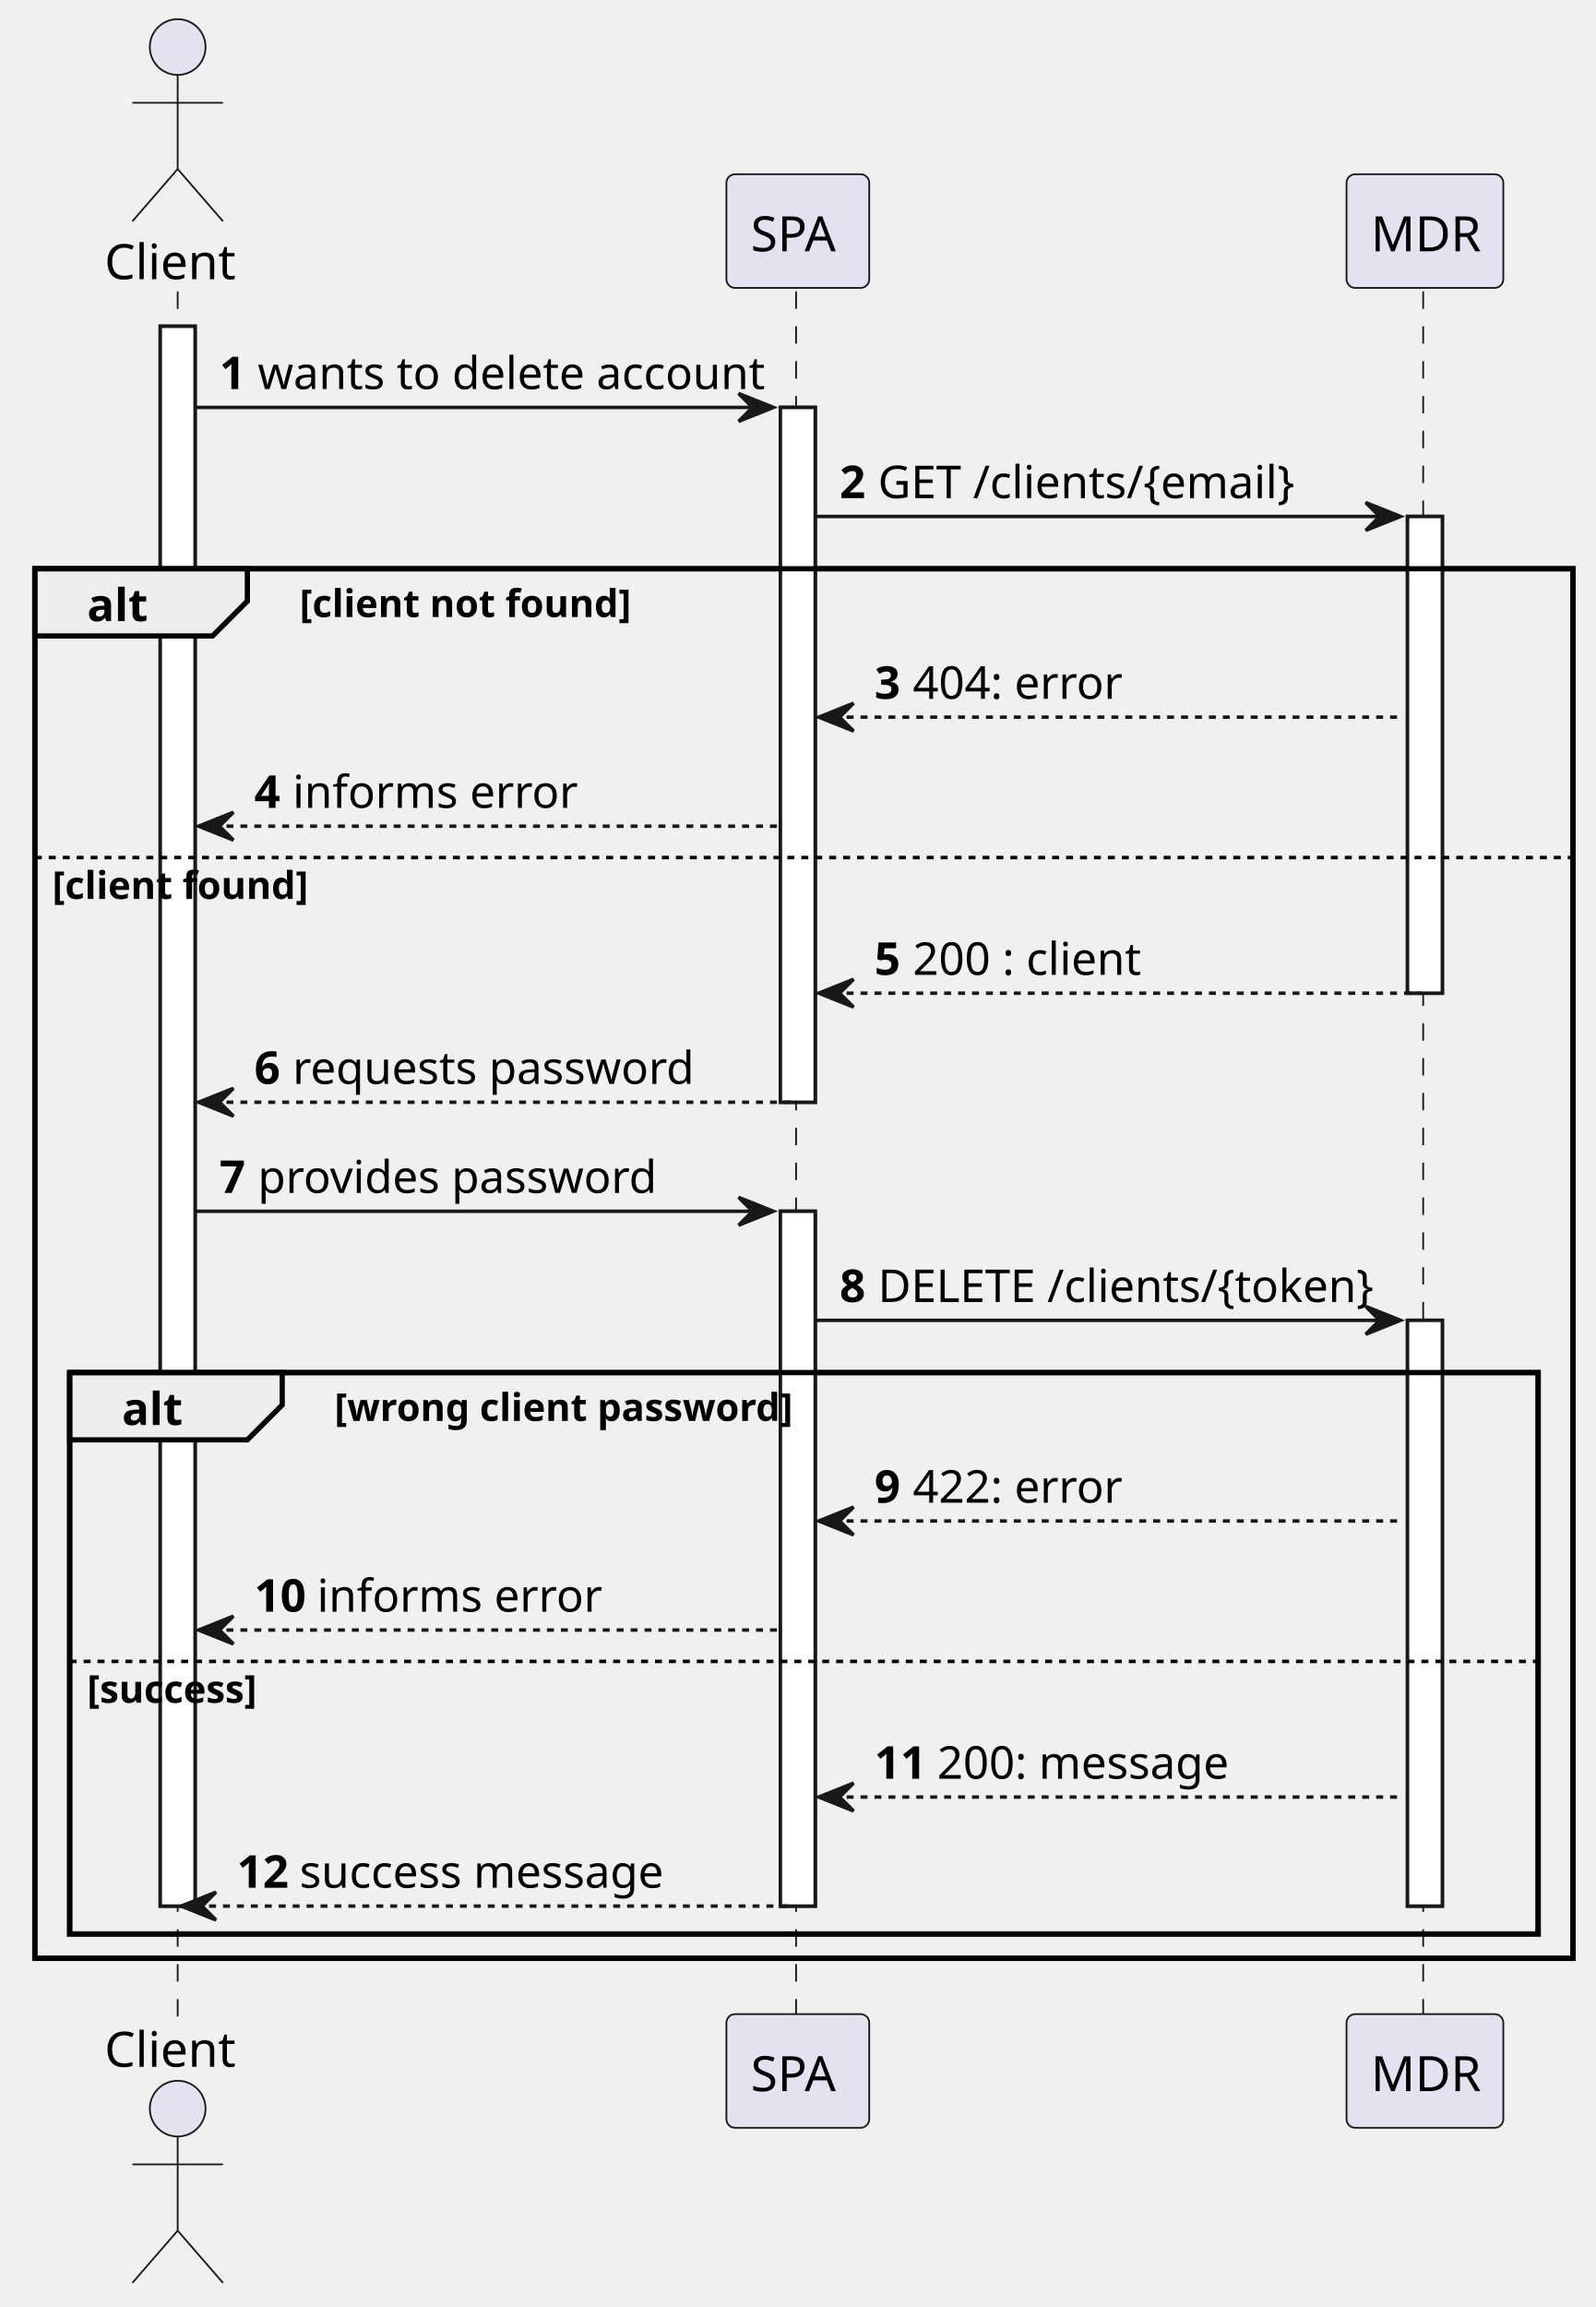
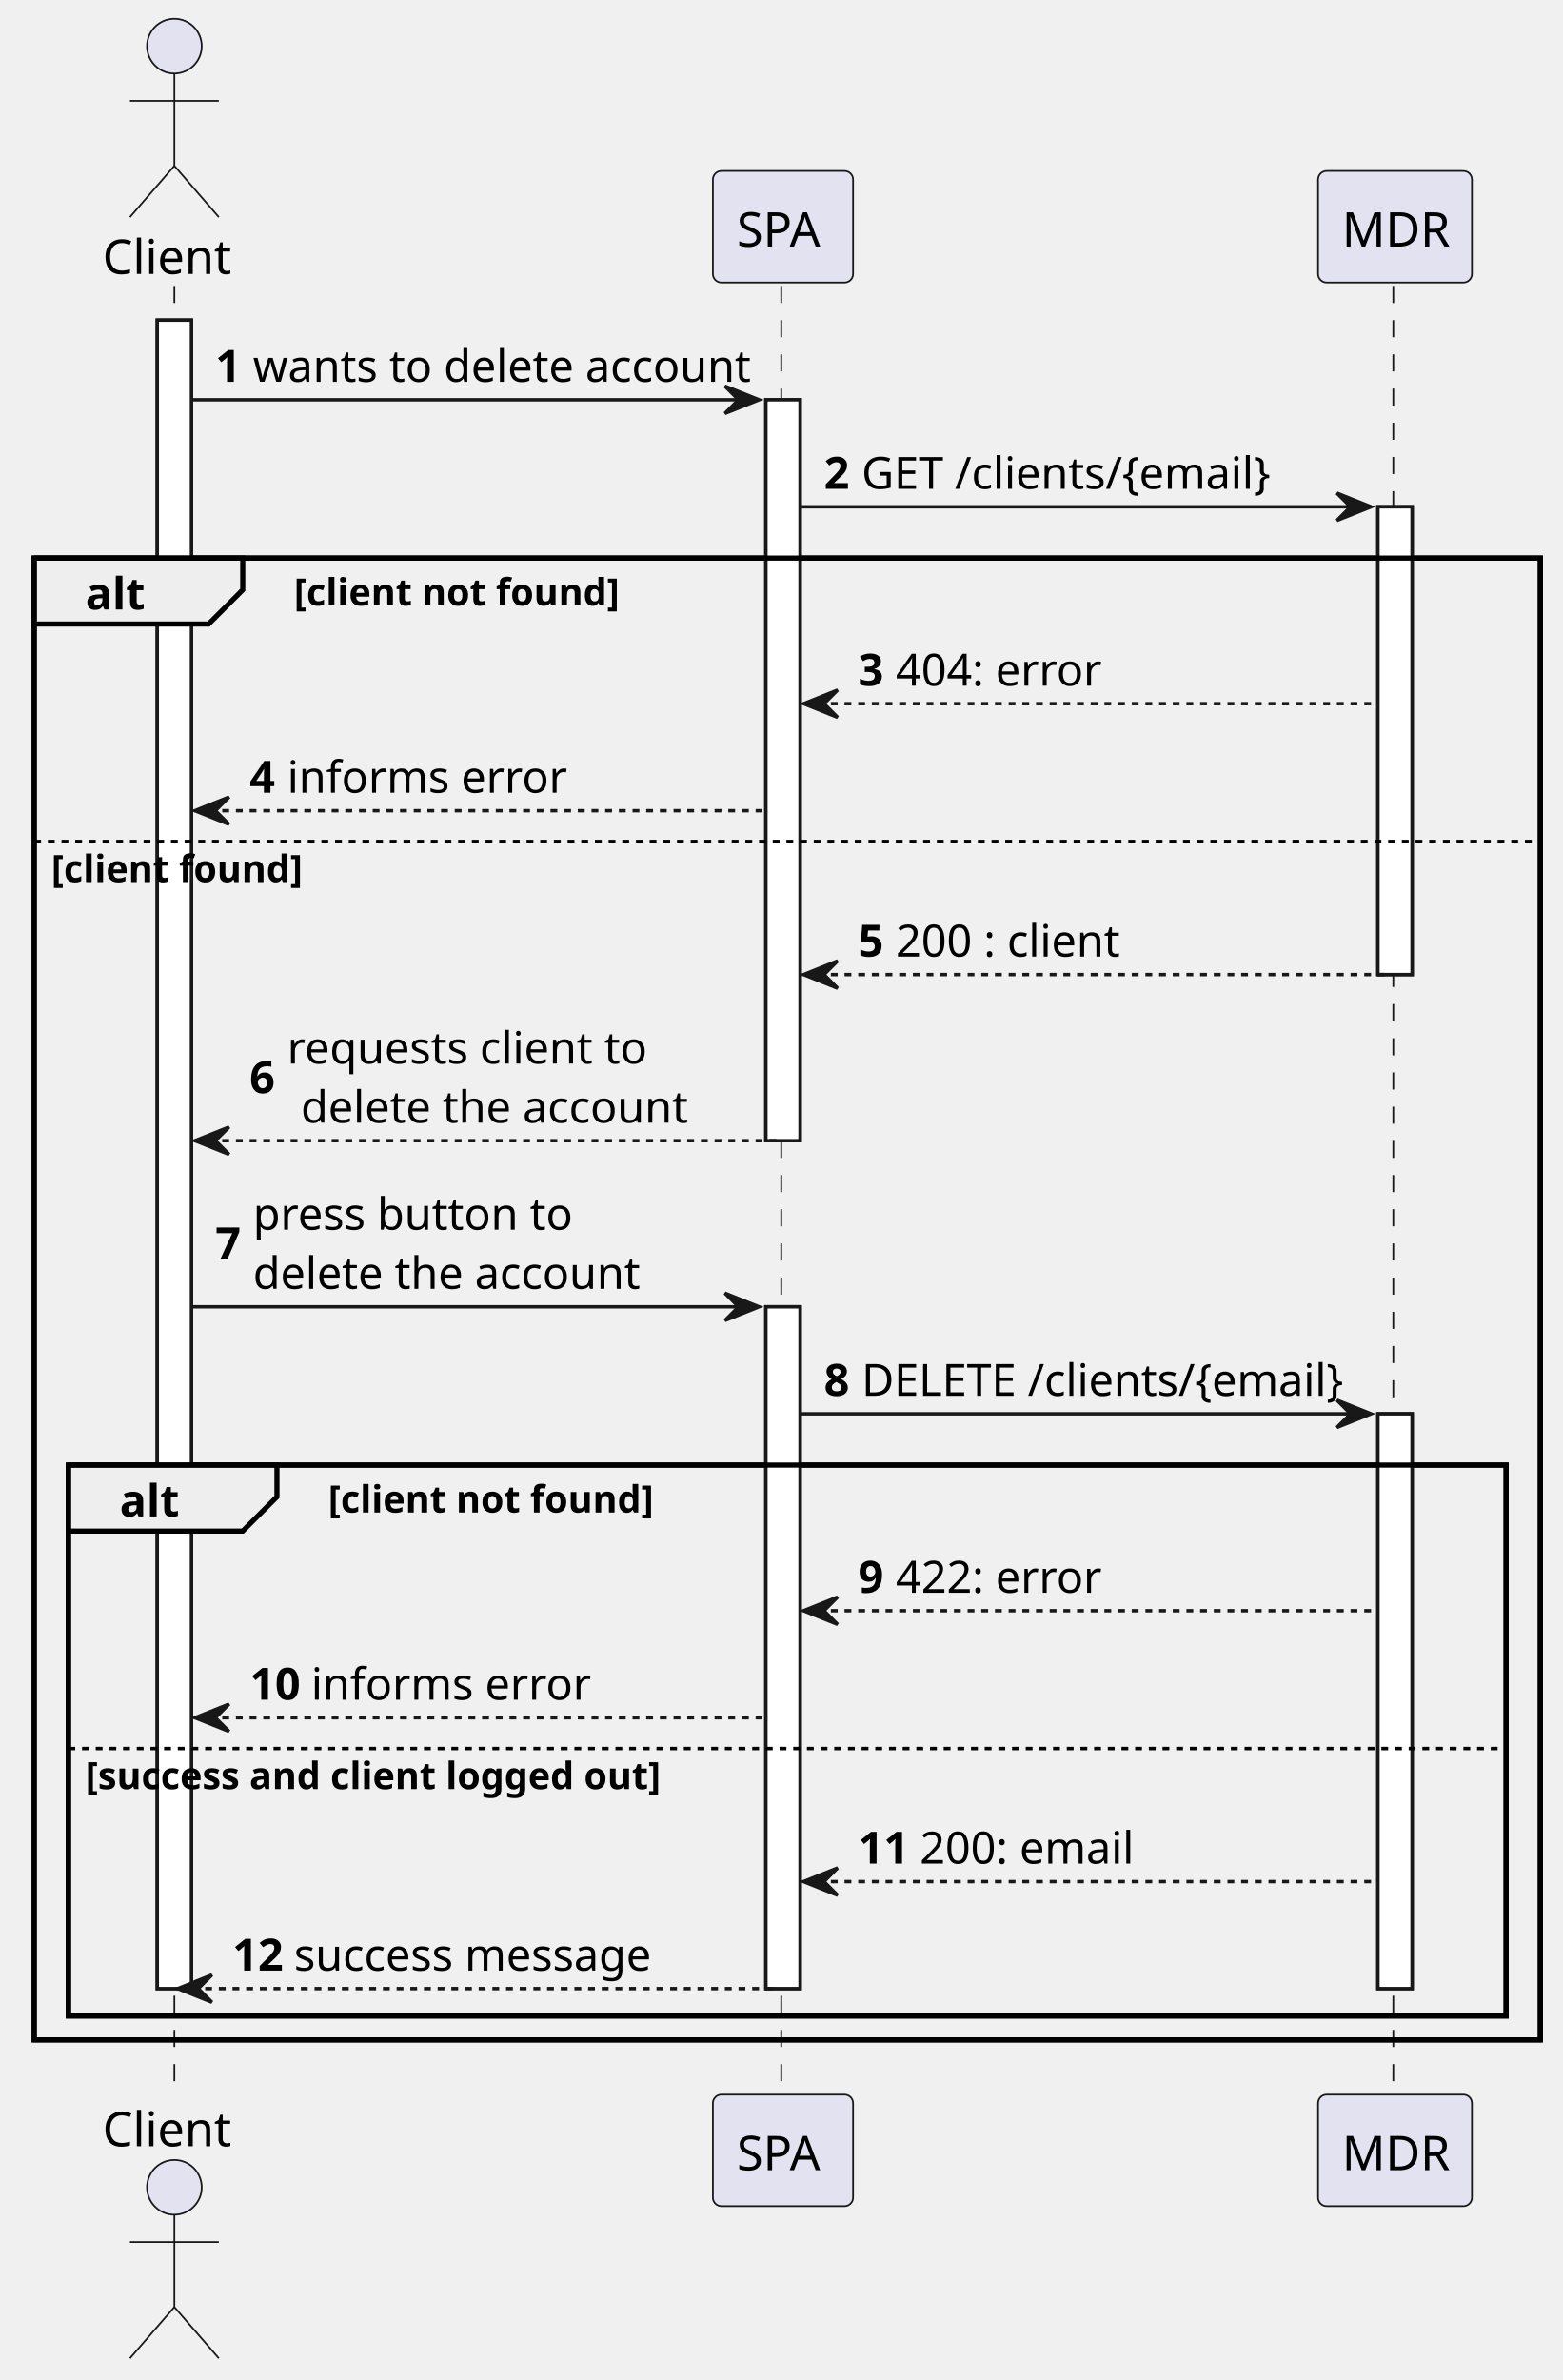
- <svg xmlns="http://www.w3.org/2000/svg" contentStyleType="text/css" height="662px" preserveAspectRatio="none" style="width:458px;height:662px;background:#FFFFFF;" version="1.1" viewBox="0 0 458 662" width="458px" zoomAndPan="magnify">
+ <svg xmlns="http://www.w3.org/2000/svg" contentStyleType="text/css" height="696px" preserveAspectRatio="none" style="width:457px;height:696px;background:#FFFFFF;" version="1.1" viewBox="0 0 457 696" width="457px" zoomAndPan="magnify">
  <defs />
  <g>
-     <rect fill="#FFFFFF" height="453.336" style="stroke:#181818;stroke-width:1.0;" width="10" x="46" y="93.621" />
-     <rect fill="#FFFFFF" height="199.377" style="stroke:#181818;stroke-width:1.0;" width="10" x="224" y="116.912" />
-     <rect fill="#FFFFFF" height="199.377" style="stroke:#181818;stroke-width:1.0;" width="10" x="224" y="347.58" />
-     <rect fill="#FFFFFF" height="136.795" style="stroke:#181818;stroke-width:1.0;" width="10" x="404" y="148.203" />
-     <rect fill="#FFFFFF" height="168.086" style="stroke:#181818;stroke-width:1.0;" width="10" x="404" y="378.871" />
-     <rect fill="none" height="398.754" style="stroke:#000000;stroke-width:1.5;" width="441.5" x="10" y="163.203" />
-     <rect fill="none" height="161.086" style="stroke:#000000;stroke-width:1.5;" width="421.5" x="20" y="393.871" />
-     <line style="stroke:#181818;stroke-width:0.5;stroke-dasharray:5.0,5.0;" x1="51" x2="51" y1="83.621" y2="578.957" />
-     <line style="stroke:#181818;stroke-width:0.5;stroke-dasharray:5.0,5.0;" x1="228.5" x2="228.5" y1="83.621" y2="578.957" />
-     <line style="stroke:#181818;stroke-width:0.5;stroke-dasharray:5.0,5.0;" x1="408.5" x2="408.5" y1="83.621" y2="578.957" />
+     <rect fill="#FFFFFF" height="487.918" style="stroke:#181818;stroke-width:1.0;" width="10" x="46" y="93.621" />
+     <rect fill="#FFFFFF" height="216.668" style="stroke:#181818;stroke-width:1.0;" width="10" x="224" y="116.912" />
+     <rect fill="#FFFFFF" height="199.377" style="stroke:#181818;stroke-width:1.0;" width="10" x="224" y="382.162" />
+     <rect fill="#FFFFFF" height="136.795" style="stroke:#181818;stroke-width:1.0;" width="10" x="403" y="148.203" />
+     <rect fill="#FFFFFF" height="168.086" style="stroke:#181818;stroke-width:1.0;" width="10" x="403" y="413.453" />
+     <rect fill="none" height="433.336" style="stroke:#000000;stroke-width:1.5;" width="440.5" x="10" y="163.203" />
+     <rect fill="none" height="161.086" style="stroke:#000000;stroke-width:1.5;" width="420.5" x="20" y="428.453" />
+     <line style="stroke:#181818;stroke-width:0.5;stroke-dasharray:5.0,5.0;" x1="51" x2="51" y1="83.621" y2="613.539" />
+     <line style="stroke:#181818;stroke-width:0.5;stroke-dasharray:5.0,5.0;" x1="228.5" x2="228.5" y1="83.621" y2="613.539" />
+     <line style="stroke:#181818;stroke-width:0.5;stroke-dasharray:5.0,5.0;" x1="407.5" x2="407.5" y1="83.621" y2="613.539" />
    <text fill="#000000" font-family="sans-serif" font-size="14" lengthAdjust="spacing" textLength="36" x="30" y="80.107">Client</text>
    <ellipse cx="51" cy="13.5" fill="#E2E2F0" rx="8" ry="8" style="stroke:#181818;stroke-width:0.5;" />
    <path d="M51,21.5 L51,48.5 M38,29.5 L64,29.5 M51,48.5 L38,63.5 M51,48.5 L64,63.5 " fill="none" style="stroke:#181818;stroke-width:0.5;" />
-     <text fill="#000000" font-family="sans-serif" font-size="14" lengthAdjust="spacing" textLength="36" x="30" y="593.064">Client</text>
-     <ellipse cx="51" cy="605.078" fill="#E2E2F0" rx="8" ry="8" style="stroke:#181818;stroke-width:0.5;" />
-     <path d="M51,613.078 L51,640.078 M38,621.078 L64,621.078 M51,640.078 L38,655.078 M51,640.078 L64,655.078 " fill="none" style="stroke:#181818;stroke-width:0.5;" />
+     <text fill="#000000" font-family="sans-serif" font-size="14" lengthAdjust="spacing" textLength="36" x="30" y="627.646">Client</text>
+     <ellipse cx="51" cy="639.66" fill="#E2E2F0" rx="8" ry="8" style="stroke:#181818;stroke-width:0.5;" />
+     <path d="M51,647.66 L51,674.66 M38,655.66 L64,655.66 M51,674.66 L38,689.66 M51,674.66 L64,689.66 " fill="none" style="stroke:#181818;stroke-width:0.5;" />
    <rect fill="#E2E2F0" height="32.621" rx="2.5" ry="2.5" style="stroke:#181818;stroke-width:0.5;" width="41" x="208.5" y="50" />
    <text fill="#000000" font-family="sans-serif" font-size="14" lengthAdjust="spacing" textLength="27" x="215.5" y="72.107">SPA</text>
-     <rect fill="#E2E2F0" height="32.621" rx="2.5" ry="2.5" style="stroke:#181818;stroke-width:0.5;" width="41" x="208.5" y="577.957" />
-     <text fill="#000000" font-family="sans-serif" font-size="14" lengthAdjust="spacing" textLength="27" x="215.5" y="600.064">SPA</text>
-     <rect fill="#E2E2F0" height="32.621" rx="2.5" ry="2.5" style="stroke:#181818;stroke-width:0.5;" width="45" x="386.5" y="50" />
-     <text fill="#000000" font-family="sans-serif" font-size="14" lengthAdjust="spacing" textLength="31" x="393.5" y="72.107">MDR</text>
-     <rect fill="#E2E2F0" height="32.621" rx="2.5" ry="2.5" style="stroke:#181818;stroke-width:0.5;" width="45" x="386.5" y="577.957" />
-     <text fill="#000000" font-family="sans-serif" font-size="14" lengthAdjust="spacing" textLength="31" x="393.5" y="600.064">MDR</text>
-     <rect fill="#FFFFFF" height="453.336" style="stroke:#181818;stroke-width:1.0;" width="10" x="46" y="93.621" />
-     <rect fill="#FFFFFF" height="199.377" style="stroke:#181818;stroke-width:1.0;" width="10" x="224" y="116.912" />
-     <rect fill="#FFFFFF" height="199.377" style="stroke:#181818;stroke-width:1.0;" width="10" x="224" y="347.58" />
-     <rect fill="#FFFFFF" height="136.795" style="stroke:#181818;stroke-width:1.0;" width="10" x="404" y="148.203" />
-     <rect fill="#FFFFFF" height="168.086" style="stroke:#181818;stroke-width:1.0;" width="10" x="404" y="378.871" />
+     <rect fill="#E2E2F0" height="32.621" rx="2.5" ry="2.5" style="stroke:#181818;stroke-width:0.5;" width="41" x="208.5" y="612.539" />
+     <text fill="#000000" font-family="sans-serif" font-size="14" lengthAdjust="spacing" textLength="27" x="215.5" y="634.646">SPA</text>
+     <rect fill="#E2E2F0" height="32.621" rx="2.5" ry="2.5" style="stroke:#181818;stroke-width:0.5;" width="45" x="385.5" y="50" />
+     <text fill="#000000" font-family="sans-serif" font-size="14" lengthAdjust="spacing" textLength="31" x="392.5" y="72.107">MDR</text>
+     <rect fill="#E2E2F0" height="32.621" rx="2.5" ry="2.5" style="stroke:#181818;stroke-width:0.5;" width="45" x="385.5" y="612.539" />
+     <text fill="#000000" font-family="sans-serif" font-size="14" lengthAdjust="spacing" textLength="31" x="392.5" y="634.646">MDR</text>
+     <rect fill="#FFFFFF" height="487.918" style="stroke:#181818;stroke-width:1.0;" width="10" x="46" y="93.621" />
+     <rect fill="#FFFFFF" height="216.668" style="stroke:#181818;stroke-width:1.0;" width="10" x="224" y="116.912" />
+     <rect fill="#FFFFFF" height="199.377" style="stroke:#181818;stroke-width:1.0;" width="10" x="224" y="382.162" />
+     <rect fill="#FFFFFF" height="136.795" style="stroke:#181818;stroke-width:1.0;" width="10" x="403" y="148.203" />
+     <rect fill="#FFFFFF" height="168.086" style="stroke:#181818;stroke-width:1.0;" width="10" x="403" y="413.453" />
    <polygon fill="#181818" points="212,112.912,222,116.912,212,120.912,216,116.912" style="stroke:#181818;stroke-width:1.0;" />
    <line style="stroke:#181818;stroke-width:1.0;" x1="56" x2="218" y1="116.912" y2="116.912" />
    <text fill="#000000" font-family="sans-serif" font-size="13" font-weight="bold" lengthAdjust="spacing" textLength="7" x="63" y="111.649">1</text>
    <text fill="#000000" font-family="sans-serif" font-size="13" lengthAdjust="spacing" textLength="138" x="74" y="111.649">wants to delete account</text>
-     <polygon fill="#181818" points="392,144.203,402,148.203,392,152.203,396,148.203" style="stroke:#181818;stroke-width:1.0;" />
-     <line style="stroke:#181818;stroke-width:1.0;" x1="234" x2="398" y1="148.203" y2="148.203" />
+     <polygon fill="#181818" points="391,144.203,401,148.203,391,152.203,395,148.203" style="stroke:#181818;stroke-width:1.0;" />
+     <line style="stroke:#181818;stroke-width:1.0;" x1="234" x2="397" y1="148.203" y2="148.203" />
    <text fill="#000000" font-family="sans-serif" font-size="13" font-weight="bold" lengthAdjust="spacing" textLength="7" x="241" y="142.94">2</text>
    <text fill="#000000" font-family="sans-serif" font-size="13" lengthAdjust="spacing" textLength="115" x="252" y="142.94">GET /clients/{email}</text>
    <path d="M10,163.203 L71,163.203 L71,172.494 L61,182.494 L10,182.494 L10,163.203 " fill="#EEEEEE" style="stroke:#000000;stroke-width:1.5;" />
-     <rect fill="none" height="398.754" style="stroke:#000000;stroke-width:1.5;" width="441.5" x="10" y="163.203" />
+     <rect fill="none" height="433.336" style="stroke:#000000;stroke-width:1.5;" width="440.5" x="10" y="163.203" />
    <text fill="#000000" font-family="sans-serif" font-size="13" font-weight="bold" lengthAdjust="spacing" textLength="16" x="25" y="178.231">alt</text>
    <text fill="#000000" font-family="sans-serif" font-size="11" font-weight="bold" lengthAdjust="spacing" textLength="94" x="86" y="177.073">[client not found]</text>
    <polygon fill="#181818" points="245,201.785,235,205.785,245,209.785,241,205.785" style="stroke:#181818;stroke-width:1.0;" />
-     <line style="stroke:#181818;stroke-width:1.0;stroke-dasharray:2.0,2.0;" x1="239" x2="403" y1="205.785" y2="205.785" />
+     <line style="stroke:#181818;stroke-width:1.0;stroke-dasharray:2.0,2.0;" x1="239" x2="402" y1="205.785" y2="205.785" />
    <text fill="#000000" font-family="sans-serif" font-size="13" font-weight="bold" lengthAdjust="spacing" textLength="7" x="251" y="200.523">3</text>
    <text fill="#000000" font-family="sans-serif" font-size="13" lengthAdjust="spacing" textLength="55" x="262" y="200.523">404: error</text>
    <polygon fill="#181818" points="67,233.076,57,237.076,67,241.076,63,237.076" style="stroke:#181818;stroke-width:1.0;" />
    <line style="stroke:#181818;stroke-width:1.0;stroke-dasharray:2.0,2.0;" x1="61" x2="223" y1="237.076" y2="237.076" />
    <text fill="#000000" font-family="sans-serif" font-size="13" font-weight="bold" lengthAdjust="spacing" textLength="7" x="73" y="231.814">4</text>
    <text fill="#000000" font-family="sans-serif" font-size="13" lengthAdjust="spacing" textLength="72" x="84" y="231.814">informs error</text>
-     <line style="stroke:#000000;stroke-width:1.0;stroke-dasharray:2.0,2.0;" x1="10" x2="451.5" y1="246.076" y2="246.076" />
+     <line style="stroke:#000000;stroke-width:1.0;stroke-dasharray:2.0,2.0;" x1="10" x2="450.5" y1="246.076" y2="246.076" />
    <text fill="#000000" font-family="sans-serif" font-size="11" font-weight="bold" lengthAdjust="spacing" textLength="73" x="15" y="257.946">[client found]</text>
    <polygon fill="#181818" points="245,280.998,235,284.998,245,288.998,241,284.998" style="stroke:#181818;stroke-width:1.0;" />
-     <line style="stroke:#181818;stroke-width:1.0;stroke-dasharray:2.0,2.0;" x1="239" x2="408" y1="284.998" y2="284.998" />
+     <line style="stroke:#181818;stroke-width:1.0;stroke-dasharray:2.0,2.0;" x1="239" x2="407" y1="284.998" y2="284.998" />
    <text fill="#000000" font-family="sans-serif" font-size="13" font-weight="bold" lengthAdjust="spacing" textLength="7" x="251" y="279.735">5</text>
    <text fill="#000000" font-family="sans-serif" font-size="13" lengthAdjust="spacing" textLength="64" x="262" y="279.735">200 : client</text>
-     <polygon fill="#181818" points="67,312.289,57,316.289,67,320.289,63,316.289" style="stroke:#181818;stroke-width:1.0;" />
-     <line style="stroke:#181818;stroke-width:1.0;stroke-dasharray:2.0,2.0;" x1="61" x2="228" y1="316.289" y2="316.289" />
-     <text fill="#000000" font-family="sans-serif" font-size="13" font-weight="bold" lengthAdjust="spacing" textLength="7" x="73" y="311.026">6</text>
-     <text fill="#000000" font-family="sans-serif" font-size="13" lengthAdjust="spacing" textLength="109" x="84" y="311.026">requests password</text>
-     <polygon fill="#181818" points="212,343.58,222,347.58,212,351.58,216,347.58" style="stroke:#181818;stroke-width:1.0;" />
-     <line style="stroke:#181818;stroke-width:1.0;" x1="56" x2="218" y1="347.58" y2="347.58" />
-     <text fill="#000000" font-family="sans-serif" font-size="13" font-weight="bold" lengthAdjust="spacing" textLength="7" x="63" y="342.317">7</text>
-     <text fill="#000000" font-family="sans-serif" font-size="13" lengthAdjust="spacing" textLength="106" x="74" y="342.317">provides password</text>
-     <polygon fill="#181818" points="392,374.871,402,378.871,392,382.871,396,378.871" style="stroke:#181818;stroke-width:1.0;" />
-     <line style="stroke:#181818;stroke-width:1.0;" x1="234" x2="398" y1="378.871" y2="378.871" />
-     <text fill="#000000" font-family="sans-serif" font-size="13" font-weight="bold" lengthAdjust="spacing" textLength="7" x="241" y="373.608">8</text>
-     <text fill="#000000" font-family="sans-serif" font-size="13" lengthAdjust="spacing" textLength="140" x="252" y="373.608">DELETE /clients/{token}</text>
-     <path d="M20,393.871 L81,393.871 L81,403.162 L71,413.162 L20,413.162 L20,393.871 " fill="#EEEEEE" style="stroke:#000000;stroke-width:1.5;" />
-     <rect fill="none" height="161.086" style="stroke:#000000;stroke-width:1.5;" width="421.5" x="20" y="393.871" />
-     <text fill="#000000" font-family="sans-serif" font-size="13" font-weight="bold" lengthAdjust="spacing" textLength="16" x="35" y="408.899">alt</text>
-     <text fill="#000000" font-family="sans-serif" font-size="11" font-weight="bold" lengthAdjust="spacing" textLength="136" x="96" y="407.741">[wrong client password]</text>
-     <polygon fill="#181818" points="245,432.453,235,436.453,245,440.453,241,436.453" style="stroke:#181818;stroke-width:1.0;" />
-     <line style="stroke:#181818;stroke-width:1.0;stroke-dasharray:2.0,2.0;" x1="239" x2="403" y1="436.453" y2="436.453" />
-     <text fill="#000000" font-family="sans-serif" font-size="13" font-weight="bold" lengthAdjust="spacing" textLength="7" x="251" y="431.19">9</text>
-     <text fill="#000000" font-family="sans-serif" font-size="13" lengthAdjust="spacing" textLength="55" x="262" y="431.19">422: error</text>
-     <polygon fill="#181818" points="67,463.744,57,467.744,67,471.744,63,467.744" style="stroke:#181818;stroke-width:1.0;" />
-     <line style="stroke:#181818;stroke-width:1.0;stroke-dasharray:2.0,2.0;" x1="61" x2="223" y1="467.744" y2="467.744" />
-     <text fill="#000000" font-family="sans-serif" font-size="13" font-weight="bold" lengthAdjust="spacing" textLength="14" x="73" y="462.481">10</text>
-     <text fill="#000000" font-family="sans-serif" font-size="13" lengthAdjust="spacing" textLength="72" x="91" y="462.481">informs error</text>
-     <line style="stroke:#000000;stroke-width:1.0;stroke-dasharray:2.0,2.0;" x1="20" x2="441.5" y1="476.744" y2="476.744" />
-     <text fill="#000000" font-family="sans-serif" font-size="11" font-weight="bold" lengthAdjust="spacing" textLength="55" x="25" y="488.614">[success]</text>
-     <polygon fill="#181818" points="245,511.666,235,515.666,245,519.666,241,515.666" style="stroke:#181818;stroke-width:1.0;" />
-     <line style="stroke:#181818;stroke-width:1.0;stroke-dasharray:2.0,2.0;" x1="239" x2="403" y1="515.666" y2="515.666" />
-     <text fill="#000000" font-family="sans-serif" font-size="13" font-weight="bold" lengthAdjust="spacing" textLength="14" x="251" y="510.403">11</text>
-     <text fill="#000000" font-family="sans-serif" font-size="13" lengthAdjust="spacing" textLength="82" x="269" y="510.403">200: message</text>
-     <polygon fill="#181818" points="62,542.957,52,546.957,62,550.957,58,546.957" style="stroke:#181818;stroke-width:1.0;" />
-     <line style="stroke:#181818;stroke-width:1.0;stroke-dasharray:2.0,2.0;" x1="56" x2="228" y1="546.957" y2="546.957" />
-     <text fill="#000000" font-family="sans-serif" font-size="13" font-weight="bold" lengthAdjust="spacing" textLength="14" x="68" y="541.694">12</text>
-     <text fill="#000000" font-family="sans-serif" font-size="13" lengthAdjust="spacing" textLength="106" x="86" y="541.694">success message</text>
+     <polygon fill="#181818" points="67,329.58,57,333.58,67,337.58,63,333.58" style="stroke:#181818;stroke-width:1.0;" />
+     <line style="stroke:#181818;stroke-width:1.0;stroke-dasharray:2.0,2.0;" x1="61" x2="228" y1="333.58" y2="333.58" />
+     <text fill="#000000" font-family="sans-serif" font-size="13" font-weight="bold" lengthAdjust="spacing" textLength="7" x="73" y="319.672">6</text>
+     <text fill="#000000" font-family="sans-serif" font-size="13" lengthAdjust="spacing" textLength="100" x="84" y="311.026">requests client to</text>
+     <text fill="#000000" font-family="sans-serif" font-size="13" lengthAdjust="spacing" textLength="107" x="88" y="328.317">delete the account</text>
+     <polygon fill="#181818" points="212,378.162,222,382.162,212,386.162,216,382.162" style="stroke:#181818;stroke-width:1.0;" />
+     <line style="stroke:#181818;stroke-width:1.0;" x1="56" x2="218" y1="382.162" y2="382.162" />
+     <text fill="#000000" font-family="sans-serif" font-size="13" font-weight="bold" lengthAdjust="spacing" textLength="7" x="63" y="368.254">7</text>
+     <text fill="#000000" font-family="sans-serif" font-size="13" lengthAdjust="spacing" textLength="87" x="74" y="359.608">press button to</text>
+     <text fill="#000000" font-family="sans-serif" font-size="13" lengthAdjust="spacing" textLength="107" x="74" y="376.899">delete the account</text>
+     <polygon fill="#181818" points="391,409.453,401,413.453,391,417.453,395,413.453" style="stroke:#181818;stroke-width:1.0;" />
+     <line style="stroke:#181818;stroke-width:1.0;" x1="234" x2="397" y1="413.453" y2="413.453" />
+     <text fill="#000000" font-family="sans-serif" font-size="13" font-weight="bold" lengthAdjust="spacing" textLength="7" x="241" y="408.19">8</text>
+     <text fill="#000000" font-family="sans-serif" font-size="13" lengthAdjust="spacing" textLength="139" x="252" y="408.19">DELETE /clients/{email}</text>
+     <path d="M20,428.453 L81,428.453 L81,437.744 L71,447.744 L20,447.744 L20,428.453 " fill="#EEEEEE" style="stroke:#000000;stroke-width:1.5;" />
+     <rect fill="none" height="161.086" style="stroke:#000000;stroke-width:1.5;" width="420.5" x="20" y="428.453" />
+     <text fill="#000000" font-family="sans-serif" font-size="13" font-weight="bold" lengthAdjust="spacing" textLength="16" x="35" y="443.481">alt</text>
+     <text fill="#000000" font-family="sans-serif" font-size="11" font-weight="bold" lengthAdjust="spacing" textLength="94" x="96" y="442.323">[client not found]</text>
+     <polygon fill="#181818" points="245,467.035,235,471.035,245,475.035,241,471.035" style="stroke:#181818;stroke-width:1.0;" />
+     <line style="stroke:#181818;stroke-width:1.0;stroke-dasharray:2.0,2.0;" x1="239" x2="402" y1="471.035" y2="471.035" />
+     <text fill="#000000" font-family="sans-serif" font-size="13" font-weight="bold" lengthAdjust="spacing" textLength="7" x="251" y="465.772">9</text>
+     <text fill="#000000" font-family="sans-serif" font-size="13" lengthAdjust="spacing" textLength="55" x="262" y="465.772">422: error</text>
+     <polygon fill="#181818" points="67,498.326,57,502.326,67,506.326,63,502.326" style="stroke:#181818;stroke-width:1.0;" />
+     <line style="stroke:#181818;stroke-width:1.0;stroke-dasharray:2.0,2.0;" x1="61" x2="223" y1="502.326" y2="502.326" />
+     <text fill="#000000" font-family="sans-serif" font-size="13" font-weight="bold" lengthAdjust="spacing" textLength="14" x="73" y="497.063">10</text>
+     <text fill="#000000" font-family="sans-serif" font-size="13" lengthAdjust="spacing" textLength="72" x="91" y="497.063">informs error</text>
+     <line style="stroke:#000000;stroke-width:1.0;stroke-dasharray:2.0,2.0;" x1="20" x2="440.5" y1="511.326" y2="511.326" />
+     <text fill="#000000" font-family="sans-serif" font-size="11" font-weight="bold" lengthAdjust="spacing" textLength="173" x="25" y="523.196">[success and client logged out]</text>
+     <polygon fill="#181818" points="245,546.248,235,550.248,245,554.248,241,550.248" style="stroke:#181818;stroke-width:1.0;" />
+     <line style="stroke:#181818;stroke-width:1.0;stroke-dasharray:2.0,2.0;" x1="239" x2="402" y1="550.248" y2="550.248" />
+     <text fill="#000000" font-family="sans-serif" font-size="13" font-weight="bold" lengthAdjust="spacing" textLength="14" x="251" y="544.985">11</text>
+     <text fill="#000000" font-family="sans-serif" font-size="13" lengthAdjust="spacing" textLength="60" x="269" y="544.985">200: email</text>
+     <polygon fill="#181818" points="62,577.539,52,581.539,62,585.539,58,581.539" style="stroke:#181818;stroke-width:1.0;" />
+     <line style="stroke:#181818;stroke-width:1.0;stroke-dasharray:2.0,2.0;" x1="56" x2="228" y1="581.539" y2="581.539" />
+     <text fill="#000000" font-family="sans-serif" font-size="13" font-weight="bold" lengthAdjust="spacing" textLength="14" x="68" y="576.276">12</text>
+     <text fill="#000000" font-family="sans-serif" font-size="13" lengthAdjust="spacing" textLength="106" x="86" y="576.276">success message</text>
  </g>
</svg>
